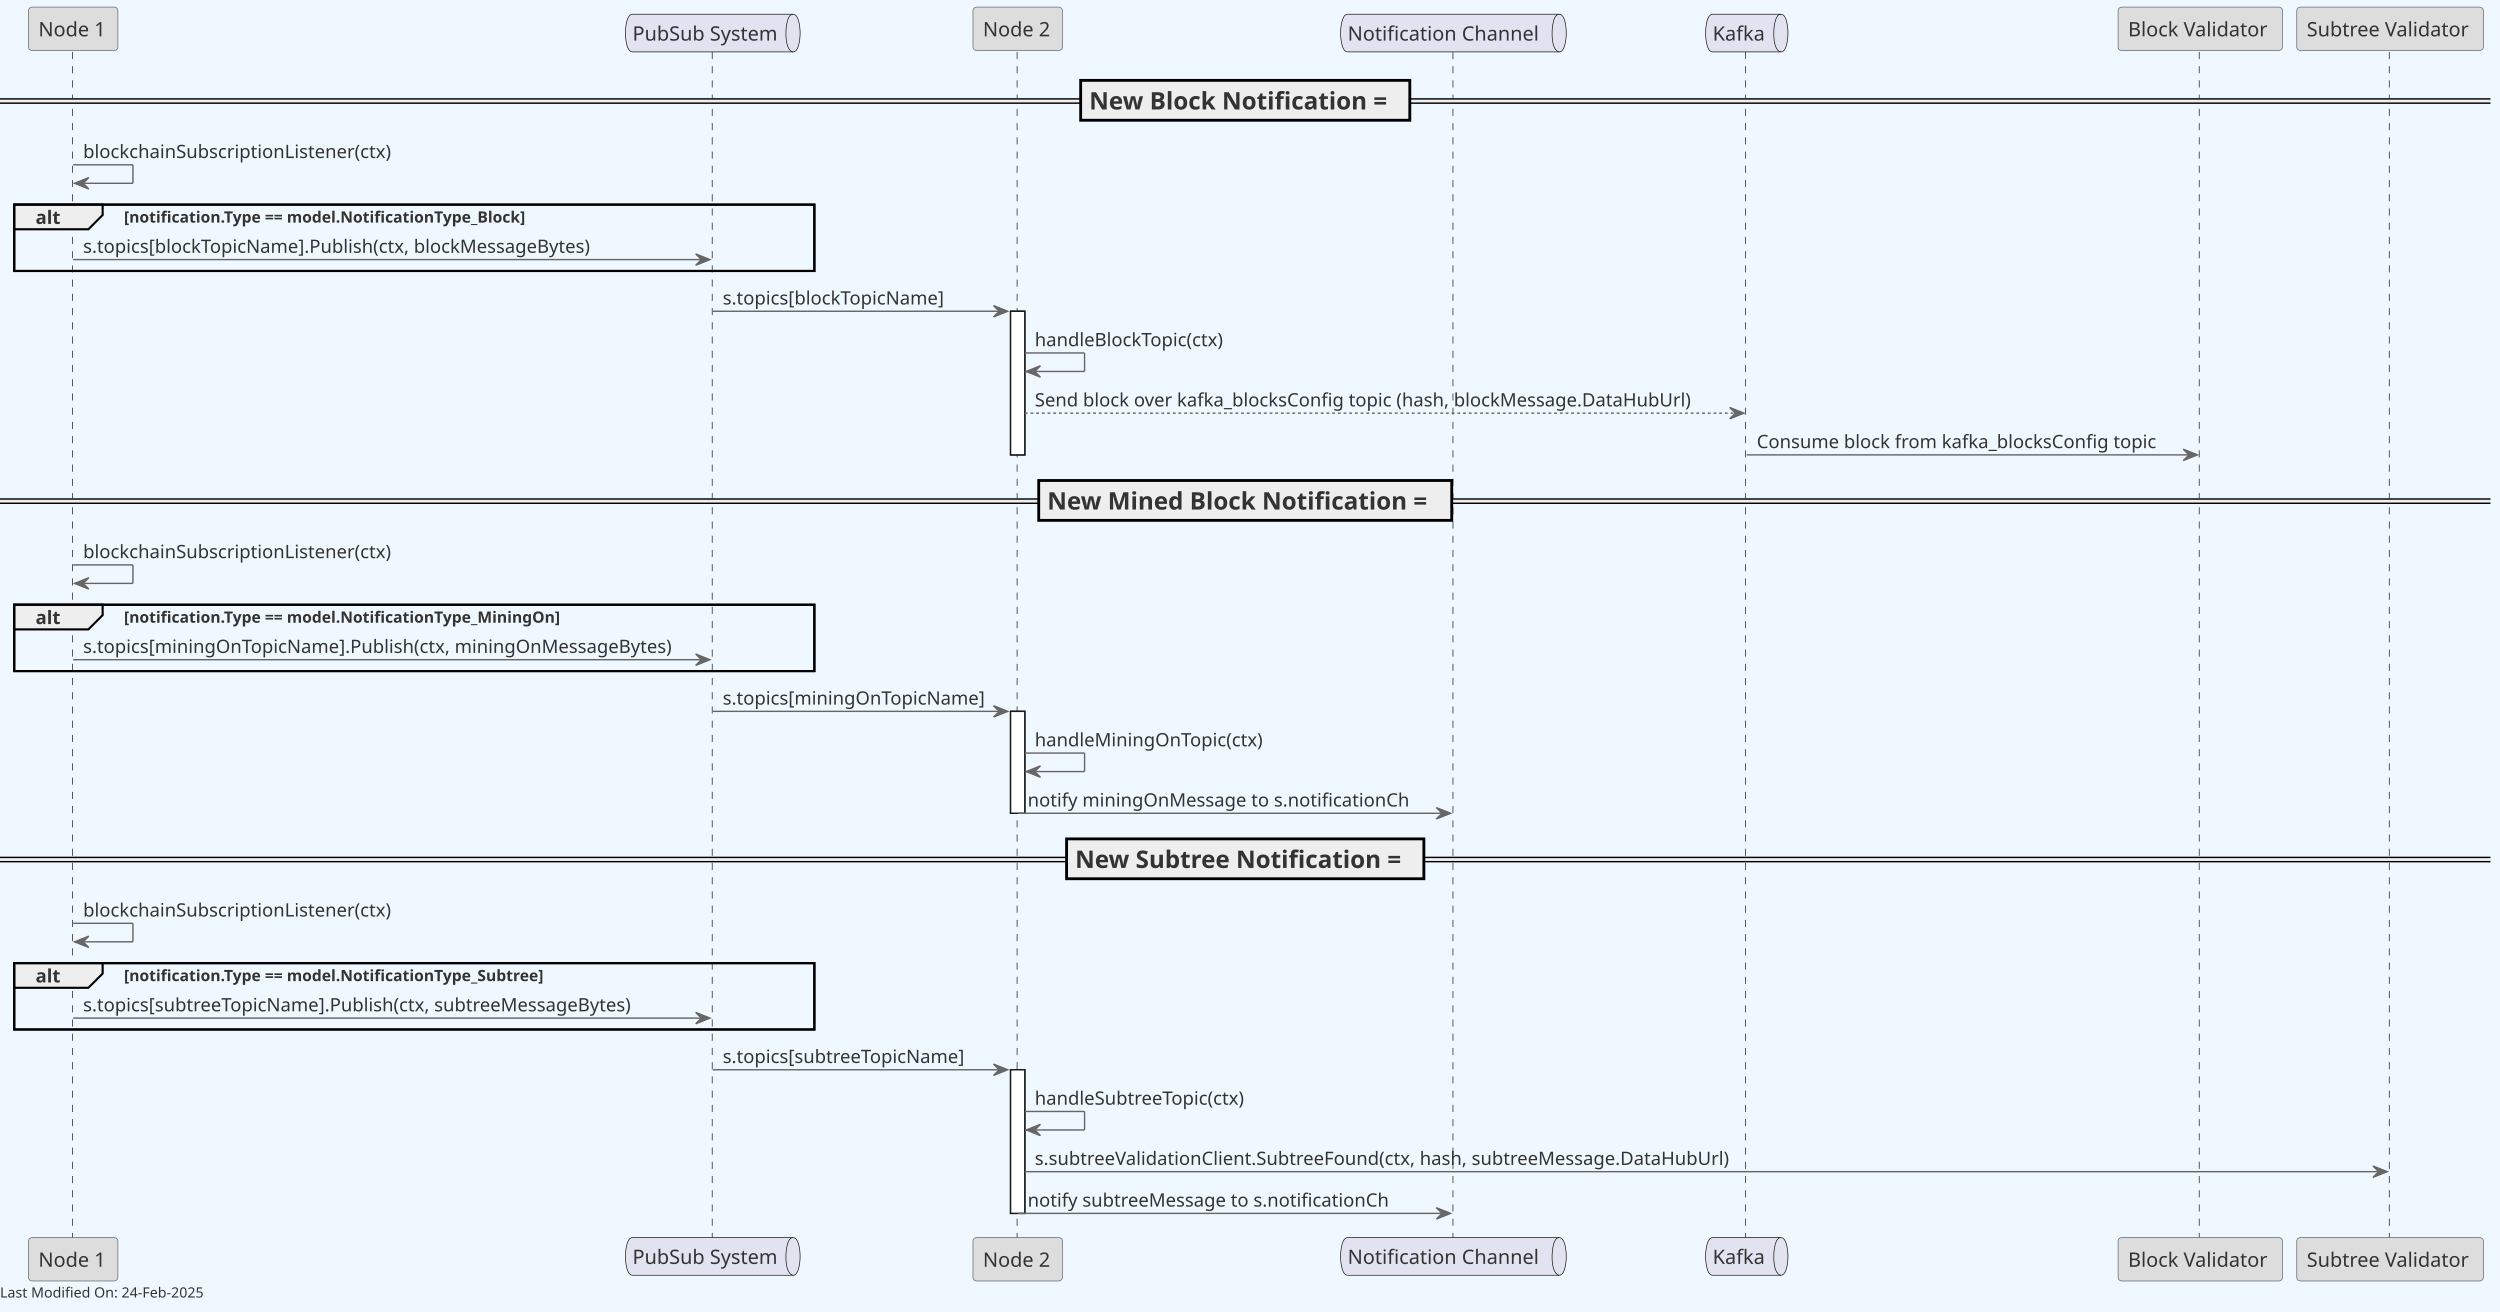
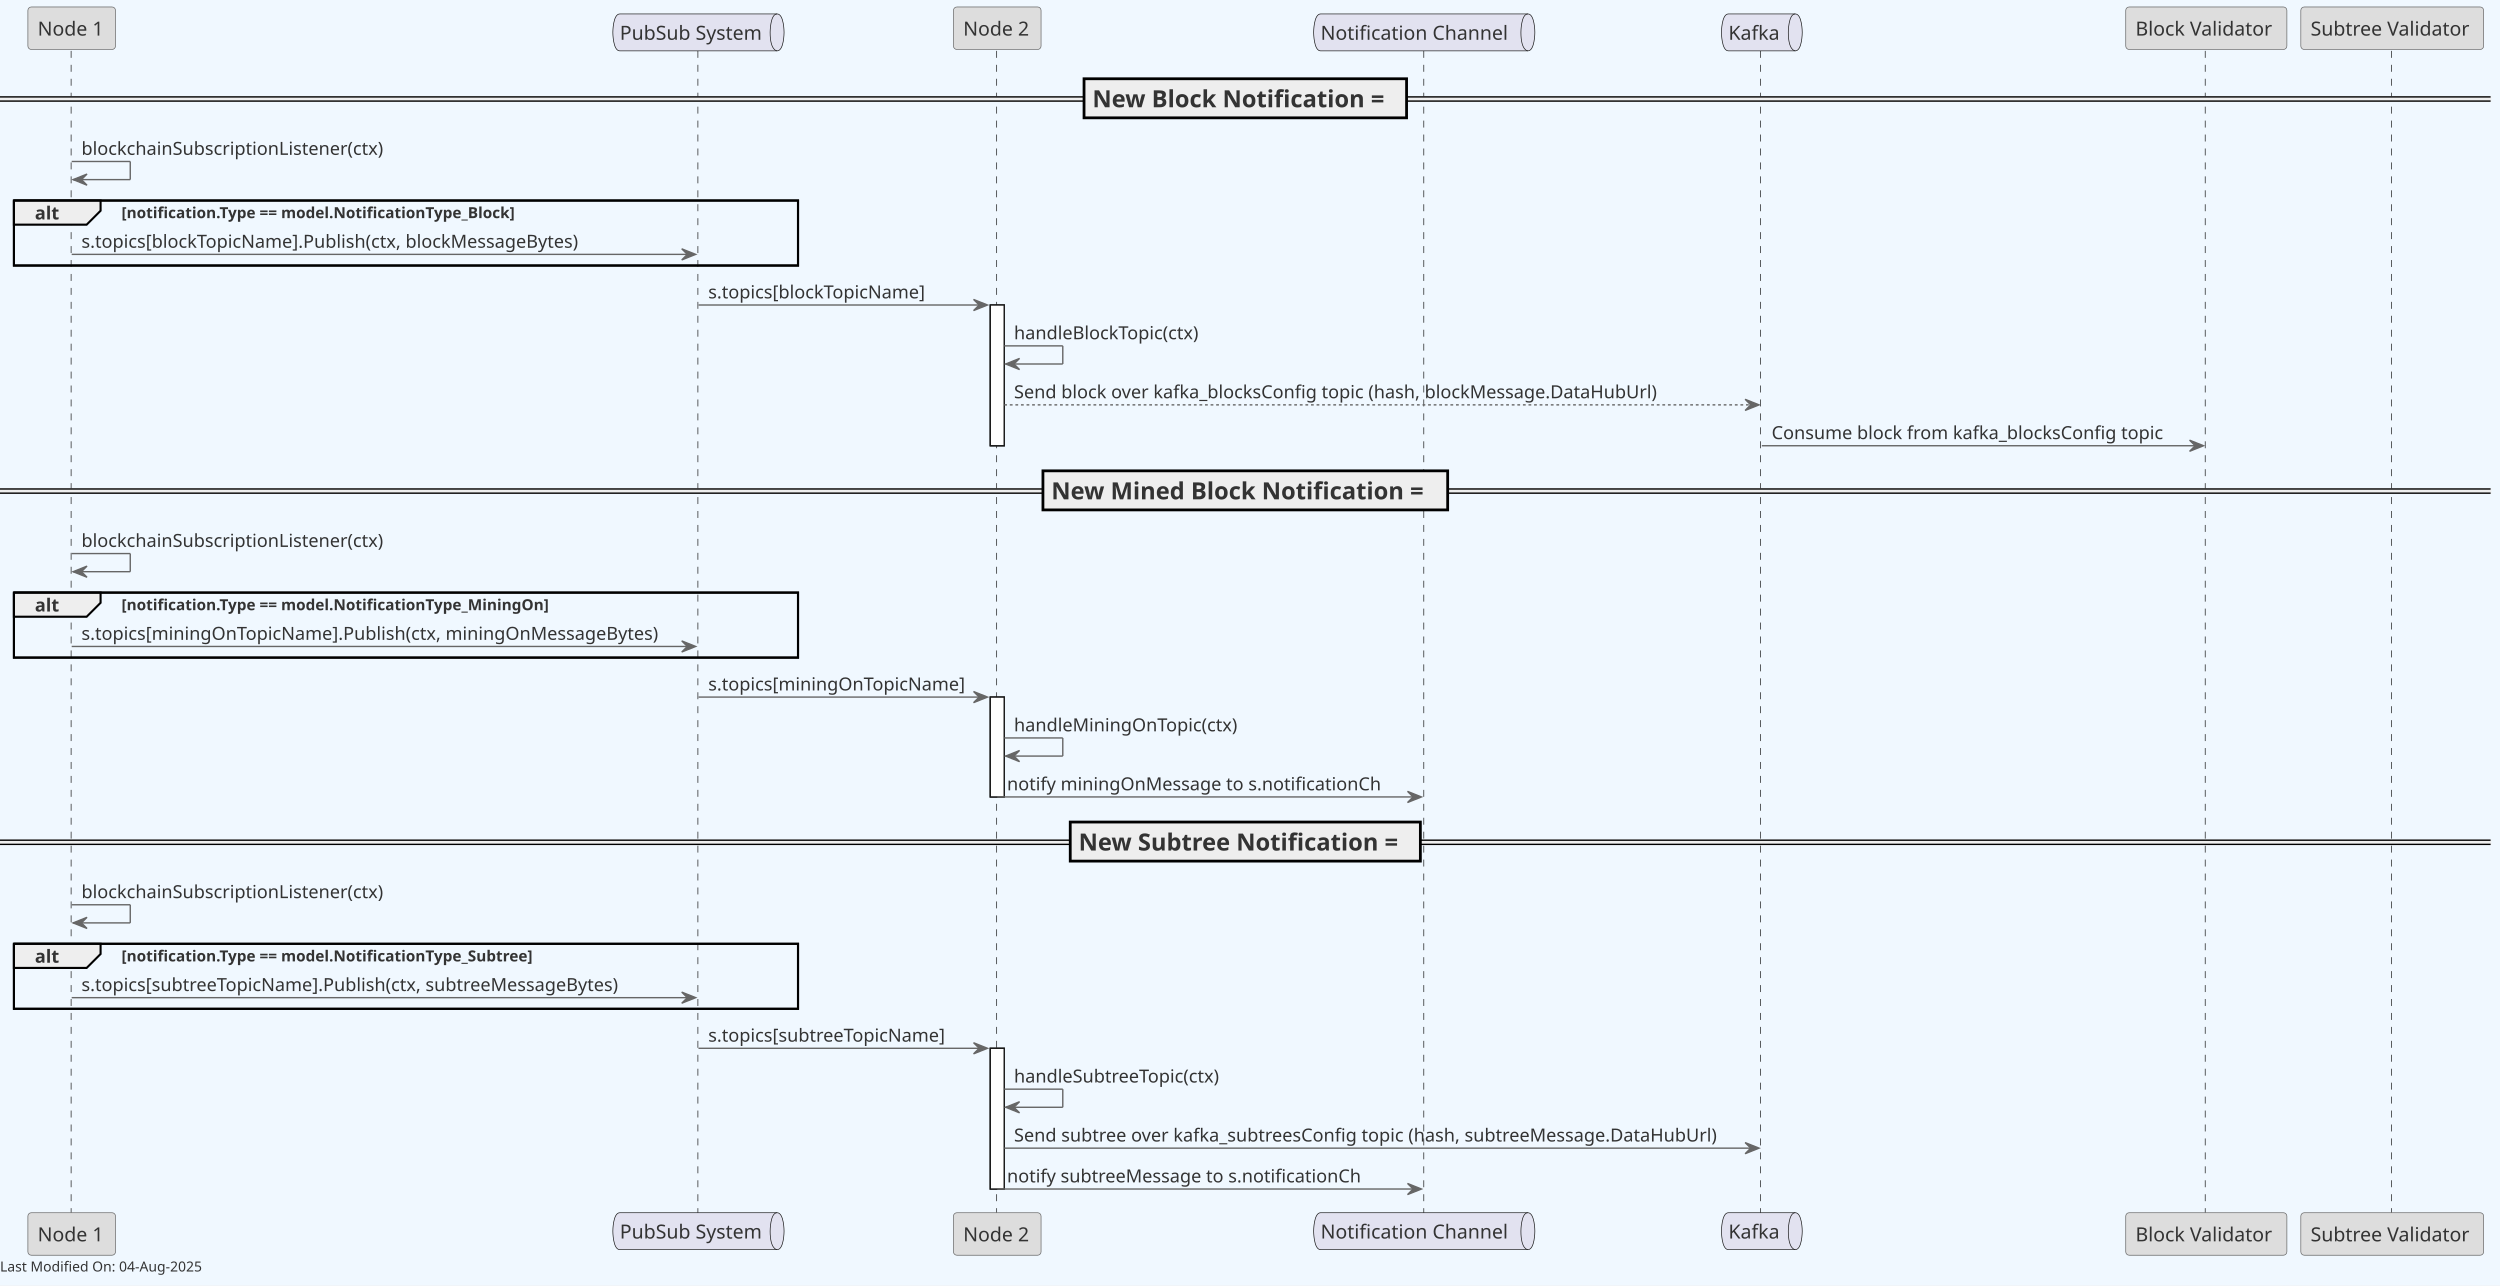
- <svg xmlns="http://www.w3.org/2000/svg" contentStyleType="text/css" height="922" preserveAspectRatio="none" viewBox="0 0 1757 922" width="1757" zoomAndPan="magnify">
-   <path d="m0 0h1757v922h-1757z" fill="#f0f8ff" />
-   <path d="m710.23 218.752h10v100.932h-10z" fill="#fff" stroke="#181818" />
-   <path d="m710.23 499.947h10v71.621h-10z" fill="#fff" stroke="#181818" />
-   <path d="m710.23 751.832h10v100.932h-10z" fill="#fff" stroke="#181818" />
-   <path d="m10 143.82h562.336v46.621h-562.336z" fill="none" stroke="#000" stroke-width="1.5" />
-   <path d="m10 425.016h562.336v46.621h-562.336z" fill="none" stroke="#000" stroke-width="1.5" />
-   <path d="m10 676.9h562.336v46.621h-562.336z" fill="none" stroke="#000" stroke-width="1.5" />
-   <g stroke-width=".5">
-     <path d="m51 36.488v834.275" stroke="#181818" stroke-dasharray="5 5" />
-     <path d="m500.53 36.488v834.275" stroke="#181818" stroke-dasharray="5 5" />
-     <path d="m714.812 36.488v834.275" stroke="#181818" stroke-dasharray="5 5" />
-     <path d="m1021.143 36.488v834.275" stroke="#181818" stroke-dasharray="5 5" />
-     <path d="m1226.663 36.488v834.275" stroke="#181818" stroke-dasharray="5 5" />
-     <path d="m1545.604 36.488v834.275" stroke="#181818" stroke-dasharray="5 5" />
-     <path d="m1679.173 36.488v834.275" stroke="#181818" stroke-dasharray="5 5" />
-     <rect fill="#ddd" height="30.488" rx="2.5" stroke="#666" width="62.836" x="20" y="5" />
+ <svg xmlns="http://www.w3.org/2000/svg" contentStyleType="text/css" height="922px" preserveAspectRatio="none" style="width:1793px;height:922px;background:#F0F8FF;" version="1.1" viewBox="0 0 1793 922" width="1793px" zoomAndPan="magnify">
+   <defs />
+   <g>
+     <rect fill="#F0F8FF" height="922" style="stroke:none;stroke-width:1.0;" width="1793" x="0" y="0" />
+     <rect fill="#FFFFFF" height="100.932" style="stroke:#181818;stroke-width:1.0;" width="10" x="710.23" y="218.752" />
+     <rect fill="#FFFFFF" height="71.621" style="stroke:#181818;stroke-width:1.0;" width="10" x="710.23" y="499.947" />
+     <rect fill="#FFFFFF" height="100.932" style="stroke:#181818;stroke-width:1.0;" width="10" x="710.23" y="751.832" />
+     <rect fill="none" height="46.621" style="stroke:#000000;stroke-width:1.5;" width="562.336" x="10" y="143.82" />
+     <rect fill="none" height="46.621" style="stroke:#000000;stroke-width:1.5;" width="562.336" x="10" y="425.016" />
+     <rect fill="none" height="46.621" style="stroke:#000000;stroke-width:1.5;" width="562.336" x="10" y="676.9" />
+     <line style="stroke:#181818;stroke-width:0.5;stroke-dasharray:5.0,5.0;" x1="51" x2="51" y1="36.488" y2="870.764" />
+     <line style="stroke:#181818;stroke-width:0.5;stroke-dasharray:5.0,5.0;" x1="500.53" x2="500.53" y1="36.488" y2="870.764" />
+     <line style="stroke:#181818;stroke-width:0.5;stroke-dasharray:5.0,5.0;" x1="714.812" x2="714.812" y1="36.488" y2="870.764" />
+     <line style="stroke:#181818;stroke-width:0.5;stroke-dasharray:5.0,5.0;" x1="1021.143" x2="1021.143" y1="36.488" y2="870.764" />
+     <line style="stroke:#181818;stroke-width:0.5;stroke-dasharray:5.0,5.0;" x1="1262.635" x2="1262.635" y1="36.488" y2="870.764" />
+     <line style="stroke:#181818;stroke-width:0.5;stroke-dasharray:5.0,5.0;" x1="1581.577" x2="1581.577" y1="36.488" y2="870.764" />
+     <line style="stroke:#181818;stroke-width:0.5;stroke-dasharray:5.0,5.0;" x1="1715.145" x2="1715.145" y1="36.488" y2="870.764" />
+     <rect fill="#DDDDDD" height="30.488" rx="2.5" ry="2.5" style="stroke:#666666;stroke-width:0.5;" width="62.836" x="20" y="5" />
+     <text fill="#333333" font-family="sans-serif" font-size="14" lengthAdjust="spacing" textLength="48.836" x="27" y="25.535">Node 1</text>
+     <rect fill="#DDDDDD" height="30.488" rx="2.5" ry="2.5" style="stroke:#666666;stroke-width:0.5;" width="62.836" x="20" y="869.764" />
+     <text fill="#333333" font-family="sans-serif" font-size="14" lengthAdjust="spacing" textLength="48.836" x="27" y="890.299">Node 1</text>
+     <path d="M444.53,10 L557.336,10 C562.336,10 562.336,23.244 562.336,23.244 C562.336,23.244 562.336,36.488 557.336,36.488 L444.53,36.488 C439.53,36.488 439.53,23.244 439.53,23.244 C439.53,23.244 439.53,10 444.53,10 " fill="#E2E2F0" style="stroke:#181818;stroke-width:0.5;" />
+     <path d="M557.336,10 C552.336,10 552.336,23.244 552.336,23.244 C552.336,36.488 557.336,36.488 557.336,36.488 " fill="none" style="stroke:#181818;stroke-width:0.5;" />
+     <text fill="#333333" font-family="sans-serif" font-size="14" lengthAdjust="spacing" textLength="102.806" x="444.53" y="28.535">PubSub System</text>
+     <path d="M444.53,869.764 L557.336,869.764 C562.336,869.764 562.336,883.008 562.336,883.008 C562.336,883.008 562.336,896.252 557.336,896.252 L444.53,896.252 C439.53,896.252 439.53,883.008 439.53,883.008 C439.53,883.008 439.53,869.764 444.53,869.764 " fill="#E2E2F0" style="stroke:#181818;stroke-width:0.5;" />
+     <path d="M557.336,869.764 C552.336,869.764 552.336,883.008 552.336,883.008 C552.336,896.252 557.336,896.252 557.336,896.252 " fill="none" style="stroke:#181818;stroke-width:0.5;" />
+     <text fill="#333333" font-family="sans-serif" font-size="14" lengthAdjust="spacing" textLength="102.806" x="444.53" y="888.299">PubSub System</text>
+     <rect fill="#DDDDDD" height="30.488" rx="2.5" ry="2.5" style="stroke:#666666;stroke-width:0.5;" width="62.836" x="683.812" y="5" />
+     <text fill="#333333" font-family="sans-serif" font-size="14" lengthAdjust="spacing" textLength="48.836" x="690.812" y="25.535">Node 2</text>
+     <rect fill="#DDDDDD" height="30.488" rx="2.5" ry="2.5" style="stroke:#666666;stroke-width:0.5;" width="62.836" x="683.812" y="869.764" />
+     <text fill="#333333" font-family="sans-serif" font-size="14" lengthAdjust="spacing" textLength="48.836" x="690.812" y="890.299">Node 2</text>
+     <path d="M947.143,10 L1095.796,10 C1100.796,10 1100.796,23.244 1100.796,23.244 C1100.796,23.244 1100.796,36.488 1095.796,36.488 L947.143,36.488 C942.143,36.488 942.143,23.244 942.143,23.244 C942.143,23.244 942.143,10 947.143,10 " fill="#E2E2F0" style="stroke:#181818;stroke-width:0.5;" />
+     <path d="M1095.796,10 C1090.796,10 1090.796,23.244 1090.796,23.244 C1090.796,36.488 1095.796,36.488 1095.796,36.488 " fill="none" style="stroke:#181818;stroke-width:0.5;" />
+     <text fill="#333333" font-family="sans-serif" font-size="14" lengthAdjust="spacing" textLength="138.653" x="947.143" y="28.535">Notification Channel</text>
+     <path d="M947.143,869.764 L1095.796,869.764 C1100.796,869.764 1100.796,883.008 1100.796,883.008 C1100.796,883.008 1100.796,896.252 1095.796,896.252 L947.143,896.252 C942.143,896.252 942.143,883.008 942.143,883.008 C942.143,883.008 942.143,869.764 947.143,869.764 " fill="#E2E2F0" style="stroke:#181818;stroke-width:0.5;" />
+     <path d="M1095.796,869.764 C1090.796,869.764 1090.796,883.008 1090.796,883.008 C1090.796,896.252 1095.796,896.252 1095.796,896.252 " fill="none" style="stroke:#181818;stroke-width:0.5;" />
+     <text fill="#333333" font-family="sans-serif" font-size="14" lengthAdjust="spacing" textLength="138.653" x="947.143" y="888.299">Notification Channel</text>
+     <path d="M1239.635,10 L1287.567,10 C1292.567,10 1292.567,23.244 1292.567,23.244 C1292.567,23.244 1292.567,36.488 1287.567,36.488 L1239.635,36.488 C1234.635,36.488 1234.635,23.244 1234.635,23.244 C1234.635,23.244 1234.635,10 1239.635,10 " fill="#E2E2F0" style="stroke:#181818;stroke-width:0.5;" />
+     <path d="M1287.567,10 C1282.567,10 1282.567,23.244 1282.567,23.244 C1282.567,36.488 1287.567,36.488 1287.567,36.488 " fill="none" style="stroke:#181818;stroke-width:0.5;" />
+     <text fill="#333333" font-family="sans-serif" font-size="14" lengthAdjust="spacing" textLength="37.933" x="1239.635" y="28.535">Kafka</text>
+     <path d="M1239.635,869.764 L1287.567,869.764 C1292.567,869.764 1292.567,883.008 1292.567,883.008 C1292.567,883.008 1292.567,896.252 1287.567,896.252 L1239.635,896.252 C1234.635,896.252 1234.635,883.008 1234.635,883.008 C1234.635,883.008 1234.635,869.764 1239.635,869.764 " fill="#E2E2F0" style="stroke:#181818;stroke-width:0.5;" />
+     <path d="M1287.567,869.764 C1282.567,869.764 1282.567,883.008 1282.567,883.008 C1282.567,896.252 1287.567,896.252 1287.567,896.252 " fill="none" style="stroke:#181818;stroke-width:0.5;" />
+     <text fill="#333333" font-family="sans-serif" font-size="14" lengthAdjust="spacing" textLength="37.933" x="1239.635" y="888.299">Kafka</text>
+     <rect fill="#DDDDDD" height="30.488" rx="2.5" ry="2.5" style="stroke:#666666;stroke-width:0.5;" width="115.568" x="1524.577" y="5" />
+     <text fill="#333333" font-family="sans-serif" font-size="14" lengthAdjust="spacing" textLength="101.568" x="1531.577" y="25.535">Block Validator</text>
+     <rect fill="#DDDDDD" height="30.488" rx="2.5" ry="2.5" style="stroke:#666666;stroke-width:0.5;" width="115.568" x="1524.577" y="869.764" />
+     <text fill="#333333" font-family="sans-serif" font-size="14" lengthAdjust="spacing" textLength="101.568" x="1531.577" y="890.299">Block Validator</text>
+     <rect fill="#DDDDDD" height="30.488" rx="2.5" ry="2.5" style="stroke:#666666;stroke-width:0.5;" width="131.12" x="1650.145" y="5" />
+     <text fill="#333333" font-family="sans-serif" font-size="14" lengthAdjust="spacing" textLength="117.12" x="1657.145" y="25.535">Subtree Validator</text>
+     <rect fill="#DDDDDD" height="30.488" rx="2.5" ry="2.5" style="stroke:#666666;stroke-width:0.5;" width="131.12" x="1650.145" y="869.764" />
+     <text fill="#333333" font-family="sans-serif" font-size="14" lengthAdjust="spacing" textLength="117.12" x="1657.145" y="890.299">Subtree Validator</text>
+     <rect fill="#FFFFFF" height="100.932" style="stroke:#181818;stroke-width:1.0;" width="10" x="710.23" y="218.752" />
+     <rect fill="#FFFFFF" height="71.621" style="stroke:#181818;stroke-width:1.0;" width="10" x="710.23" y="499.947" />
+     <rect fill="#FFFFFF" height="100.932" style="stroke:#181818;stroke-width:1.0;" width="10" x="710.23" y="751.832" />
+     <rect fill="#EEEEEE" height="3" style="stroke:#EEEEEE;stroke-width:1.0;" width="1786.265" x="0" y="69.499" />
+     <line style="stroke:#000000;stroke-width:1.0;" x1="0" x2="1786.265" y1="69.499" y2="69.499" />
+     <line style="stroke:#000000;stroke-width:1.0;" x1="0" x2="1786.265" y1="72.499" y2="72.499" />
+     <rect fill="#EEEEEE" height="28.021" style="stroke:#000000;stroke-width:2.0;" width="231.323" x="777.471" y="56.488" />
+     <text fill="#333333" font-family="sans-serif" font-size="17" font-weight="bold" lengthAdjust="spacing" textLength="217.323" x="783.471" y="76.924">New Block Notification =</text>
+     <line style="stroke:#666666;stroke-width:1.0;" x1="51.418" x2="93.418" y1="115.82" y2="115.82" />
+     <line style="stroke:#666666;stroke-width:1.0;" x1="93.418" x2="93.418" y1="115.82" y2="128.82" />
+     <line style="stroke:#666666;stroke-width:1.0;" x1="52.418" x2="93.418" y1="128.82" y2="128.82" />
+     <polygon fill="#666666" points="62.418,124.82,52.418,128.82,62.418,132.82,58.418,128.82" style="stroke:#666666;stroke-width:1.0;" />
+     <text fill="#333333" font-family="sans-serif" font-size="13" lengthAdjust="spacing" textLength="224.383" x="58.418" y="111.078">blockchainSubscriptionListener(ctx)</text>
+     <path d="M10,143.82 L72.139,143.82 L72.139,151.131 L62.139,161.131 L10,161.131 L10,143.82 " fill="#EEEEEE" style="stroke:#000000;stroke-width:1.5;" />
+     <rect fill="none" height="46.621" style="stroke:#000000;stroke-width:1.5;" width="562.336" x="10" y="143.82" />
+     <text fill="#333333" font-family="sans-serif" font-size="13" font-weight="bold" lengthAdjust="spacing" textLength="17.139" x="25" y="157.389">alt</text>
+     <text fill="#333333" font-family="sans-serif" font-size="11" font-weight="bold" lengthAdjust="spacing" textLength="295.947" x="87.139" y="156.455">[notification.Type == model.NotificationType_Block]</text>
+     <polygon fill="#666666" points="488.933,178.441,498.933,182.441,488.933,186.441,492.933,182.441" style="stroke:#666666;stroke-width:1.0;" />
+     <line style="stroke:#666666;stroke-width:1.0;" x1="51.418" x2="494.933" y1="182.441" y2="182.441" />
+     <text fill="#333333" font-family="sans-serif" font-size="13" lengthAdjust="spacing" textLength="369.757" x="58.418" y="177.699">s.topics[blockTopicName].Publish(ctx, blockMessageBytes)</text>
+     <polygon fill="#666666" points="698.23,214.752,708.23,218.752,698.23,222.752,702.23,218.752" style="stroke:#666666;stroke-width:1.0;" />
+     <line style="stroke:#666666;stroke-width:1.0;" x1="500.933" x2="704.23" y1="218.752" y2="218.752" />
+     <text fill="#333333" font-family="sans-serif" font-size="13" lengthAdjust="spacing" textLength="162.417" x="507.933" y="214.01">s.topics[blockTopicName]</text>
+     <line style="stroke:#666666;stroke-width:1.0;" x1="720.23" x2="762.23" y1="248.062" y2="248.062" />
+     <line style="stroke:#666666;stroke-width:1.0;" x1="762.23" x2="762.23" y1="248.062" y2="261.062" />
+     <line style="stroke:#666666;stroke-width:1.0;" x1="721.23" x2="762.23" y1="261.062" y2="261.062" />
+     <polygon fill="#666666" points="731.23,257.062,721.23,261.062,731.23,265.062,727.23,261.062" style="stroke:#666666;stroke-width:1.0;" />
+     <text fill="#333333" font-family="sans-serif" font-size="13" lengthAdjust="spacing" textLength="138.728" x="727.23" y="243.32">handleBlockTopic(ctx)</text>
+     <polygon fill="#666666" points="1251.601,286.373,1261.601,290.373,1251.601,294.373,1255.601,290.373" style="stroke:#666666;stroke-width:1.0;" />
+     <line style="stroke:#666666;stroke-width:1.0;stroke-dasharray:2.0,2.0;" x1="720.23" x2="1257.601" y1="290.373" y2="290.373" />
+     <text fill="#333333" font-family="sans-serif" font-size="13" lengthAdjust="spacing" textLength="483.399" x="727.23" y="285.631">Send block over kafka_blocksConfig topic  (hash, blockMessage.DataHubUrl)</text>
+     <polygon fill="#666666" points="1570.361,315.684,1580.361,319.684,1570.361,323.684,1574.361,319.684" style="stroke:#666666;stroke-width:1.0;" />
+     <line style="stroke:#666666;stroke-width:1.0;" x1="1263.601" x2="1576.361" y1="319.684" y2="319.684" />
+     <text fill="#333333" font-family="sans-serif" font-size="13" lengthAdjust="spacing" textLength="294.76" x="1270.601" y="314.941">Consume block from kafka_blocksConfig topic</text>
+     <rect fill="#EEEEEE" height="3" style="stroke:#EEEEEE;stroke-width:1.0;" width="1786.265" x="0" y="350.694" />
+     <line style="stroke:#000000;stroke-width:1.0;" x1="0" x2="1786.265" y1="350.694" y2="350.694" />
+     <line style="stroke:#000000;stroke-width:1.0;" x1="0" x2="1786.265" y1="353.694" y2="353.694" />
+     <rect fill="#EEEEEE" height="28.021" style="stroke:#000000;stroke-width:2.0;" width="290.275" x="747.995" y="337.684" />
+     <text fill="#333333" font-family="sans-serif" font-size="17" font-weight="bold" lengthAdjust="spacing" textLength="276.275" x="753.995" y="358.119">New Mined Block Notification =</text>
+     <line style="stroke:#666666;stroke-width:1.0;" x1="51.418" x2="93.418" y1="397.016" y2="397.016" />
+     <line style="stroke:#666666;stroke-width:1.0;" x1="93.418" x2="93.418" y1="397.016" y2="410.016" />
+     <line style="stroke:#666666;stroke-width:1.0;" x1="52.418" x2="93.418" y1="410.016" y2="410.016" />
+     <polygon fill="#666666" points="62.418,406.016,52.418,410.016,62.418,414.016,58.418,410.016" style="stroke:#666666;stroke-width:1.0;" />
+     <text fill="#333333" font-family="sans-serif" font-size="13" lengthAdjust="spacing" textLength="224.383" x="58.418" y="392.273">blockchainSubscriptionListener(ctx)</text>
+     <path d="M10,425.016 L72.139,425.016 L72.139,432.326 L62.139,442.326 L10,442.326 L10,425.016 " fill="#EEEEEE" style="stroke:#000000;stroke-width:1.5;" />
+     <rect fill="none" height="46.621" style="stroke:#000000;stroke-width:1.5;" width="562.336" x="10" y="425.016" />
+     <text fill="#333333" font-family="sans-serif" font-size="13" font-weight="bold" lengthAdjust="spacing" textLength="17.139" x="25" y="438.584">alt</text>
+     <text fill="#333333" font-family="sans-serif" font-size="11" font-weight="bold" lengthAdjust="spacing" textLength="320.724" x="87.139" y="437.65">[notification.Type == model.NotificationType_MiningOn]</text>
+     <polygon fill="#666666" points="488.933,459.637,498.933,463.637,488.933,467.637,492.933,463.637" style="stroke:#666666;stroke-width:1.0;" />
+     <line style="stroke:#666666;stroke-width:1.0;" x1="51.418" x2="494.933" y1="463.637" y2="463.637" />
+     <text fill="#333333" font-family="sans-serif" font-size="13" lengthAdjust="spacing" textLength="425.515" x="58.418" y="458.894">s.topics[miningOnTopicName].Publish(ctx, miningOnMessageBytes)</text>
+     <polygon fill="#666666" points="698.23,495.947,708.23,499.947,698.23,503.947,702.23,499.947" style="stroke:#666666;stroke-width:1.0;" />
+     <line style="stroke:#666666;stroke-width:1.0;" x1="500.933" x2="704.23" y1="499.947" y2="499.947" />
+     <text fill="#333333" font-family="sans-serif" font-size="13" lengthAdjust="spacing" textLength="190.296" x="507.933" y="495.205">s.topics[miningOnTopicName]</text>
+     <line style="stroke:#666666;stroke-width:1.0;" x1="720.23" x2="762.23" y1="529.258" y2="529.258" />
+     <line style="stroke:#666666;stroke-width:1.0;" x1="762.23" x2="762.23" y1="529.258" y2="542.258" />
+     <line style="stroke:#666666;stroke-width:1.0;" x1="721.23" x2="762.23" y1="542.258" y2="542.258" />
+     <polygon fill="#666666" points="731.23,538.258,721.23,542.258,731.23,546.258,727.23,542.258" style="stroke:#666666;stroke-width:1.0;" />
+     <text fill="#333333" font-family="sans-serif" font-size="13" lengthAdjust="spacing" textLength="166.372" x="727.23" y="524.516">handleMiningOnTopic(ctx)</text>
+     <polygon fill="#666666" points="1009.47,567.568,1019.47,571.568,1009.47,575.568,1013.47,571.568" style="stroke:#666666;stroke-width:1.0;" />
+     <line style="stroke:#666666;stroke-width:1.0;" x1="715.23" x2="1015.47" y1="571.568" y2="571.568" />
+     <text fill="#333333" font-family="sans-serif" font-size="13" lengthAdjust="spacing" textLength="277.24" x="722.23" y="566.826">notify miningOnMessage to s.notificationCh</text>
+     <rect fill="#EEEEEE" height="3" style="stroke:#EEEEEE;stroke-width:1.0;" width="1786.265" x="0" y="602.579" />
+     <line style="stroke:#000000;stroke-width:1.0;" x1="0" x2="1786.265" y1="602.579" y2="602.579" />
+     <line style="stroke:#000000;stroke-width:1.0;" x1="0" x2="1786.265" y1="605.579" y2="605.579" />
+     <rect fill="#EEEEEE" height="28.021" style="stroke:#000000;stroke-width:2.0;" width="251.103" x="767.581" y="589.568" />
+     <text fill="#333333" font-family="sans-serif" font-size="17" font-weight="bold" lengthAdjust="spacing" textLength="237.103" x="773.581" y="610.004">New Subtree Notification =</text>
+     <line style="stroke:#666666;stroke-width:1.0;" x1="51.418" x2="93.418" y1="648.9" y2="648.9" />
+     <line style="stroke:#666666;stroke-width:1.0;" x1="93.418" x2="93.418" y1="648.9" y2="661.9" />
+     <line style="stroke:#666666;stroke-width:1.0;" x1="52.418" x2="93.418" y1="661.9" y2="661.9" />
+     <polygon fill="#666666" points="62.418,657.9,52.418,661.9,62.418,665.9,58.418,661.9" style="stroke:#666666;stroke-width:1.0;" />
+     <text fill="#333333" font-family="sans-serif" font-size="13" lengthAdjust="spacing" textLength="224.383" x="58.418" y="644.158">blockchainSubscriptionListener(ctx)</text>
+     <path d="M10,676.9 L72.139,676.9 L72.139,684.211 L62.139,694.211 L10,694.211 L10,676.9 " fill="#EEEEEE" style="stroke:#000000;stroke-width:1.5;" />
+     <rect fill="none" height="46.621" style="stroke:#000000;stroke-width:1.5;" width="562.336" x="10" y="676.9" />
+     <text fill="#333333" font-family="sans-serif" font-size="13" font-weight="bold" lengthAdjust="spacing" textLength="17.139" x="25" y="690.469">alt</text>
+     <text fill="#333333" font-family="sans-serif" font-size="11" font-weight="bold" lengthAdjust="spacing" textLength="308.747" x="87.139" y="689.535">[notification.Type == model.NotificationType_Subtree]</text>
+     <polygon fill="#666666" points="488.933,711.521,498.933,715.521,488.933,719.521,492.933,715.521" style="stroke:#666666;stroke-width:1.0;" />
+     <line style="stroke:#666666;stroke-width:1.0;" x1="51.418" x2="494.933" y1="715.521" y2="715.521" />
+     <text fill="#333333" font-family="sans-serif" font-size="13" lengthAdjust="spacing" textLength="396.481" x="58.418" y="710.779">s.topics[subtreeTopicName].Publish(ctx, subtreeMessageBytes)</text>
+     <polygon fill="#666666" points="698.23,747.832,708.23,751.832,698.23,755.832,702.23,751.832" style="stroke:#666666;stroke-width:1.0;" />
+     <line style="stroke:#666666;stroke-width:1.0;" x1="500.933" x2="704.23" y1="751.832" y2="751.832" />
+     <text fill="#333333" font-family="sans-serif" font-size="13" lengthAdjust="spacing" textLength="175.779" x="507.933" y="747.09">s.topics[subtreeTopicName]</text>
+     <line style="stroke:#666666;stroke-width:1.0;" x1="720.23" x2="762.23" y1="781.143" y2="781.143" />
+     <line style="stroke:#666666;stroke-width:1.0;" x1="762.23" x2="762.23" y1="781.143" y2="794.143" />
+     <line style="stroke:#666666;stroke-width:1.0;" x1="721.23" x2="762.23" y1="794.143" y2="794.143" />
+     <polygon fill="#666666" points="731.23,790.143,721.23,794.143,731.23,798.143,727.23,794.143" style="stroke:#666666;stroke-width:1.0;" />
+     <text fill="#333333" font-family="sans-serif" font-size="13" lengthAdjust="spacing" textLength="153.169" x="727.23" y="776.4">handleSubtreeTopic(ctx)</text>
+     <polygon fill="#666666" points="1251.601,819.453,1261.601,823.453,1251.601,827.453,1255.601,823.453" style="stroke:#666666;stroke-width:1.0;" />
+     <line style="stroke:#666666;stroke-width:1.0;" x1="720.23" x2="1257.601" y1="823.453" y2="823.453" />
+     <text fill="#333333" font-family="sans-serif" font-size="13" lengthAdjust="spacing" textLength="519.372" x="727.23" y="818.711">Send subtree over kafka_subtreesConfig topic (hash, subtreeMessage.DataHubUrl)</text>
+     <polygon fill="#666666" points="1009.47,848.764,1019.47,852.764,1009.47,856.764,1013.47,852.764" style="stroke:#666666;stroke-width:1.0;" />
+     <line style="stroke:#666666;stroke-width:1.0;" x1="715.23" x2="1015.47" y1="852.764" y2="852.764" />
+     <text fill="#333333" font-family="sans-serif" font-size="13" lengthAdjust="spacing" textLength="262.723" x="722.23" y="848.021">notify subtreeMessage to s.notificationCh</text>
+     <text fill="#333333" font-family="sans-serif" font-size="10" lengthAdjust="spacing" textLength="157.549" x="0" y="911.92">Last Modified On: 04-Aug-2025</text>
  </g>
-   <text fill="#333" font-family="sans-serif" font-size="14" lengthAdjust="spacing" textLength="48.836" x="27" y="25.535">Node 1</text>
-   <rect fill="#ddd" height="30.488" rx="2.5" stroke="#666" stroke-width=".5" width="62.836" x="20" y="869.764" />
-   <text fill="#333" font-family="sans-serif" font-size="14" lengthAdjust="spacing" textLength="48.836" x="27" y="890.299">Node 1</text>
-   <path d="m444.53 10h112.806c5 0 5 13.244 5 13.244s0 13.244-5 13.244h-112.806c-5 0-5-13.244-5-13.244s0-13.244 5-13.244" fill="#e2e2f0" stroke="#181818" stroke-width=".5" />
-   <path d="m557.336 10c-5 0-5 13.244-5 13.244 0 13.244 5 13.244 5 13.244" fill="none" stroke="#181818" stroke-width=".5" />
-   <text fill="#333" font-family="sans-serif" font-size="14" lengthAdjust="spacing" textLength="102.806" x="444.53" y="28.535">PubSub System</text>
-   <path d="m444.53 869.764h112.806c5 0 5 13.244 5 13.244s0 13.244-5 13.244h-112.806c-5 0-5-13.244-5-13.244s0-13.244 5-13.244" fill="#e2e2f0" stroke="#181818" stroke-width=".5" />
-   <path d="m557.336 869.764c-5 0-5 13.244-5 13.244 0 13.244 5 13.244 5 13.244" fill="none" stroke="#181818" stroke-width=".5" />
-   <text fill="#333" font-family="sans-serif" font-size="14" lengthAdjust="spacing" textLength="102.806" x="444.53" y="888.299">PubSub System</text>
-   <rect fill="#ddd" height="30.488" rx="2.5" stroke="#666" stroke-width=".5" width="62.836" x="683.812" y="5" />
-   <text fill="#333" font-family="sans-serif" font-size="14" lengthAdjust="spacing" textLength="48.836" x="690.812" y="25.535">Node 2</text>
-   <rect fill="#ddd" height="30.488" rx="2.5" stroke="#666" stroke-width=".5" width="62.836" x="683.812" y="869.764" />
-   <text fill="#333" font-family="sans-serif" font-size="14" lengthAdjust="spacing" textLength="48.836" x="690.812" y="890.299">Node 2</text>
-   <path d="m947.143 10h148.653c5 0 5 13.244 5 13.244s0 13.244-5 13.244h-148.653c-5 0-5-13.244-5-13.244s0-13.244 5-13.244" fill="#e2e2f0" stroke="#181818" stroke-width=".5" />
-   <path d="m1095.796 10c-5 0-5 13.244-5 13.244 0 13.244 5 13.244 5 13.244" fill="none" stroke="#181818" stroke-width=".5" />
-   <text fill="#333" font-family="sans-serif" font-size="14" lengthAdjust="spacing" textLength="138.653" x="947.143" y="28.535">Notification Channel</text>
-   <path d="m947.143 869.764h148.653c5 0 5 13.244 5 13.244s0 13.244-5 13.244h-148.653c-5 0-5-13.244-5-13.244s0-13.244 5-13.244" fill="#e2e2f0" stroke="#181818" stroke-width=".5" />
-   <path d="m1095.796 869.764c-5 0-5 13.244-5 13.244 0 13.244 5 13.244 5 13.244" fill="none" stroke="#181818" stroke-width=".5" />
-   <text fill="#333" font-family="sans-serif" font-size="14" lengthAdjust="spacing" textLength="138.653" x="947.143" y="888.299">Notification Channel</text>
-   <path d="m1203.663 10h47.933c5 0 5 13.244 5 13.244s0 13.244-5 13.244h-47.933c-5 0-5-13.244-5-13.244s0-13.244 5-13.244" fill="#e2e2f0" stroke="#181818" stroke-width=".5" />
-   <path d="m1251.595 10c-5 0-5 13.244-5 13.244 0 13.244 5 13.244 5 13.244" fill="none" stroke="#181818" stroke-width=".5" />
-   <text fill="#333" font-family="sans-serif" font-size="14" lengthAdjust="spacing" textLength="37.933" x="1203.663" y="28.535">Kafka</text>
-   <path d="m1203.663 869.764h47.933c5 0 5 13.244 5 13.244s0 13.244-5 13.244h-47.933c-5 0-5-13.244-5-13.244s0-13.244 5-13.244" fill="#e2e2f0" stroke="#181818" stroke-width=".5" />
-   <path d="m1251.595 869.764c-5 0-5 13.244-5 13.244 0 13.244 5 13.244 5 13.244" fill="none" stroke="#181818" stroke-width=".5" />
-   <text fill="#333" font-family="sans-serif" font-size="14" lengthAdjust="spacing" textLength="37.933" x="1203.663" y="888.299">Kafka</text>
-   <rect fill="#ddd" height="30.488" rx="2.5" stroke="#666" stroke-width=".5" width="115.568" x="1488.604" y="5" />
-   <text fill="#333" font-family="sans-serif" font-size="14" lengthAdjust="spacing" textLength="101.568" x="1495.604" y="25.535">Block Validator</text>
-   <rect fill="#ddd" height="30.488" rx="2.5" stroke="#666" stroke-width=".5" width="115.568" x="1488.604" y="869.764" />
-   <text fill="#333" font-family="sans-serif" font-size="14" lengthAdjust="spacing" textLength="101.568" x="1495.604" y="890.299">Block Validator</text>
-   <rect fill="#ddd" height="30.488" rx="2.5" stroke="#666" stroke-width=".5" width="131.12" x="1614.173" y="5" />
-   <text fill="#333" font-family="sans-serif" font-size="14" lengthAdjust="spacing" textLength="117.12" x="1621.173" y="25.535">Subtree Validator</text>
-   <rect fill="#ddd" height="30.488" rx="2.5" stroke="#666" stroke-width=".5" width="131.12" x="1614.173" y="869.764" />
-   <text fill="#333" font-family="sans-serif" font-size="14" lengthAdjust="spacing" textLength="117.12" x="1621.173" y="890.299">Subtree Validator</text>
-   <path d="m710.23 218.752h10v100.932h-10z" fill="#fff" stroke="#181818" />
-   <path d="m710.23 499.947h10v71.621h-10z" fill="#fff" stroke="#181818" />
-   <path d="m710.23 751.832h10v100.932h-10z" fill="#fff" stroke="#181818" />
-   <path d="m0 69.499h1750.293v3h-1750.293z" fill="#eee" stroke="#eee" />
-   <path d="m0 69.499h1750.293" stroke="#000" />
-   <path d="m0 72.499h1750.293" stroke="#000" />
-   <path d="m759.485 56.488h231.323v28.021h-231.323z" fill="#eee" stroke="#000" stroke-width="2" />
-   <text fill="#333" font-family="sans-serif" font-size="17" font-weight="bold" lengthAdjust="spacing" textLength="217.323" x="765.485" y="76.924">New Block Notification =</text>
-   <path d="m51.418 115.82h42" stroke="#666" />
-   <path d="m93.418 115.82v13" stroke="#666" />
-   <path d="m52.418 128.82h41" stroke="#666" />
-   <path d="m62.418 124.82-10 4 10 4-4-4z" fill="#666" stroke="#666" />
-   <text fill="#333" font-family="sans-serif" font-size="13" lengthAdjust="spacing" textLength="224.383" x="58.418" y="111.078">blockchainSubscriptionListener(ctx)</text>
-   <path d="m10 143.82h62.139v7.311l-10 10h-52.139z" fill="#eee" stroke="#000" stroke-width="1.5" />
-   <path d="m10 143.82h562.336v46.621h-562.336z" fill="none" stroke="#000" stroke-width="1.5" />
-   <text fill="#333" font-family="sans-serif" font-size="13" font-weight="bold" lengthAdjust="spacing" textLength="17.139" x="25" y="157.389">alt</text>
-   <text fill="#333" font-family="sans-serif" font-size="11" font-weight="bold" lengthAdjust="spacing" textLength="295.947" x="87.139" y="156.455">[notification.Type == model.NotificationType_Block]</text>
-   <path d="m488.933 178.441 10 4-10 4 4-4z" fill="#666" stroke="#666" />
-   <path d="m51.418 182.441h443.515" stroke="#666" />
-   <text fill="#333" font-family="sans-serif" font-size="13" lengthAdjust="spacing" textLength="369.757" x="58.418" y="177.699">s.topics[blockTopicName].Publish(ctx, blockMessageBytes)</text>
-   <path d="m698.23 214.752 10 4-10 4 4-4z" fill="#666" stroke="#666" />
-   <path d="m500.933 218.752h203.296" stroke="#666" />
-   <text fill="#333" font-family="sans-serif" font-size="13" lengthAdjust="spacing" textLength="162.417" x="507.933" y="214.01">s.topics[blockTopicName]</text>
-   <path d="m720.23 248.062h42" stroke="#666" />
-   <path d="m762.23 248.062v13" stroke="#666" />
-   <path d="m721.23 261.062h41" stroke="#666" />
-   <path d="m731.23 257.062-10 4 10 4-4-4z" fill="#666" stroke="#666" />
-   <text fill="#333" font-family="sans-serif" font-size="13" lengthAdjust="spacing" textLength="138.728" x="727.23" y="243.32">handleBlockTopic(ctx)</text>
-   <path d="m1215.629 286.373 10 4-10 4 4-4z" fill="#666" stroke="#666" />
-   <path d="m720.23 290.373h501.399" stroke="#666" stroke-dasharray="2 2" />
-   <text fill="#333" font-family="sans-serif" font-size="13" lengthAdjust="spacing" textLength="483.399" x="727.23" y="285.631">Send block over kafka_blocksConfig topic (hash, blockMessage.DataHubUrl)</text>
-   <path d="m1534.389 315.684 10 4-10 4 4-4z" fill="#666" stroke="#666" />
-   <path d="m1227.629 319.684h312.76" stroke="#666" />
-   <text fill="#333" font-family="sans-serif" font-size="13" lengthAdjust="spacing" textLength="294.76" x="1234.629" y="314.941">Consume block from kafka_blocksConfig topic</text>
-   <path d="m0 350.694h1750.293v3h-1750.293z" fill="#eee" stroke="#eee" />
-   <path d="m0 350.694h1750.293" stroke="#000" />
-   <path d="m0 353.694h1750.293" stroke="#000" />
-   <path d="m730.009 337.684h290.275v28.021h-290.275z" fill="#eee" stroke="#000" stroke-width="2" />
-   <text fill="#333" font-family="sans-serif" font-size="17" font-weight="bold" lengthAdjust="spacing" textLength="276.275" x="736.009" y="358.119">New Mined Block Notification =</text>
-   <path d="m51.418 397.016h42" stroke="#666" />
-   <path d="m93.418 397.016v13" stroke="#666" />
-   <path d="m52.418 410.016h41" stroke="#666" />
-   <path d="m62.418 406.016-10 4 10 4-4-4z" fill="#666" stroke="#666" />
-   <text fill="#333" font-family="sans-serif" font-size="13" lengthAdjust="spacing" textLength="224.383" x="58.418" y="392.273">blockchainSubscriptionListener(ctx)</text>
-   <path d="m10 425.016h62.139v7.311l-10 10h-52.139z" fill="#eee" stroke="#000" stroke-width="1.5" />
-   <path d="m10 425.016h562.336v46.621h-562.336z" fill="none" stroke="#000" stroke-width="1.5" />
-   <text fill="#333" font-family="sans-serif" font-size="13" font-weight="bold" lengthAdjust="spacing" textLength="17.139" x="25" y="438.584">alt</text>
-   <text fill="#333" font-family="sans-serif" font-size="11" font-weight="bold" lengthAdjust="spacing" textLength="320.724" x="87.139" y="437.65">[notification.Type == model.NotificationType_MiningOn]</text>
-   <path d="m488.933 459.637 10 4-10 4 4-4z" fill="#666" stroke="#666" />
-   <path d="m51.418 463.637h443.515" stroke="#666" />
-   <text fill="#333" font-family="sans-serif" font-size="13" lengthAdjust="spacing" textLength="425.515" x="58.418" y="458.894">s.topics[miningOnTopicName].Publish(ctx, miningOnMessageBytes)</text>
-   <path d="m698.23 495.947 10 4-10 4 4-4z" fill="#666" stroke="#666" />
-   <path d="m500.933 499.947h203.296" stroke="#666" />
-   <text fill="#333" font-family="sans-serif" font-size="13" lengthAdjust="spacing" textLength="190.296" x="507.933" y="495.205">s.topics[miningOnTopicName]</text>
-   <path d="m720.23 529.258h42" stroke="#666" />
-   <path d="m762.23 529.258v13" stroke="#666" />
-   <path d="m721.23 542.258h41" stroke="#666" />
-   <path d="m731.23 538.258-10 4 10 4-4-4z" fill="#666" stroke="#666" />
-   <text fill="#333" font-family="sans-serif" font-size="13" lengthAdjust="spacing" textLength="166.372" x="727.23" y="524.516">handleMiningOnTopic(ctx)</text>
-   <path d="m1009.47 567.568 10 4-10 4 4-4z" fill="#666" stroke="#666" />
-   <path d="m715.23 571.568h300.24" stroke="#666" />
-   <text fill="#333" font-family="sans-serif" font-size="13" lengthAdjust="spacing" textLength="277.24" x="722.23" y="566.826">notify miningOnMessage to s.notificationCh</text>
-   <path d="m0 602.579h1750.293v3h-1750.293z" fill="#eee" stroke="#eee" />
-   <path d="m0 602.579h1750.293" stroke="#000" />
-   <path d="m0 605.579h1750.293" stroke="#000" />
-   <path d="m749.595 589.568h251.103v28.021h-251.103z" fill="#eee" stroke="#000" stroke-width="2" />
-   <text fill="#333" font-family="sans-serif" font-size="17" font-weight="bold" lengthAdjust="spacing" textLength="237.103" x="755.595" y="610.004">New Subtree Notification =</text>
-   <path d="m51.418 648.9h42" stroke="#666" />
-   <path d="m93.418 648.9v13" stroke="#666" />
-   <path d="m52.418 661.9h41" stroke="#666" />
-   <path d="m62.418 657.9-10 4 10 4-4-4z" fill="#666" stroke="#666" />
-   <text fill="#333" font-family="sans-serif" font-size="13" lengthAdjust="spacing" textLength="224.383" x="58.418" y="644.158">blockchainSubscriptionListener(ctx)</text>
-   <path d="m10 676.9h62.139v7.311l-10 10h-52.139z" fill="#eee" stroke="#000" stroke-width="1.5" />
-   <path d="m10 676.9h562.336v46.621h-562.336z" fill="none" stroke="#000" stroke-width="1.5" />
-   <text fill="#333" font-family="sans-serif" font-size="13" font-weight="bold" lengthAdjust="spacing" textLength="17.139" x="25" y="690.469">alt</text>
-   <text fill="#333" font-family="sans-serif" font-size="11" font-weight="bold" lengthAdjust="spacing" textLength="308.747" x="87.139" y="689.535">[notification.Type == model.NotificationType_Subtree]</text>
-   <path d="m488.933 711.521 10 4-10 4 4-4z" fill="#666" stroke="#666" />
-   <path d="m51.418 715.521h443.515" stroke="#666" />
-   <text fill="#333" font-family="sans-serif" font-size="13" lengthAdjust="spacing" textLength="396.481" x="58.418" y="710.779">s.topics[subtreeTopicName].Publish(ctx, subtreeMessageBytes)</text>
-   <path d="m698.23 747.832 10 4-10 4 4-4z" fill="#666" stroke="#666" />
-   <path d="m500.933 751.832h203.296" stroke="#666" />
-   <text fill="#333" font-family="sans-serif" font-size="13" lengthAdjust="spacing" textLength="175.779" x="507.933" y="747.09">s.topics[subtreeTopicName]</text>
-   <path d="m720.23 781.143h42" stroke="#666" />
-   <path d="m762.23 781.143v13" stroke="#666" />
-   <path d="m721.23 794.143h41" stroke="#666" />
-   <path d="m731.23 790.143-10 4 10 4-4-4z" fill="#666" stroke="#666" />
-   <text fill="#333" font-family="sans-serif" font-size="13" lengthAdjust="spacing" textLength="153.169" x="727.23" y="776.4">handleSubtreeTopic(ctx)</text>
-   <path d="m1667.733 819.453 10 4-10 4 4-4z" fill="#666" stroke="#666" />
-   <path d="m720.23 823.453h953.503" stroke="#666" />
-   <text fill="#333" font-family="sans-serif" font-size="13" lengthAdjust="spacing" textLength="502.569" x="727.23" y="818.711">s.subtreeValidationClient.SubtreeFound(ctx, hash, subtreeMessage.DataHubUrl)</text>
-   <path d="m1009.47 848.764 10 4-10 4 4-4z" fill="#666" stroke="#666" />
-   <path d="m715.23 852.764h300.24" stroke="#666" />
-   <text fill="#333" font-family="sans-serif" font-size="13" lengthAdjust="spacing" textLength="262.723" x="722.23" y="848.021">notify subtreeMessage to s.notificationCh</text>
-   <text fill="#333" font-family="sans-serif" font-size="10" lengthAdjust="spacing" textLength="155.435" y="911.92">Last Modified On: 24-Feb-2025</text>
</svg>
